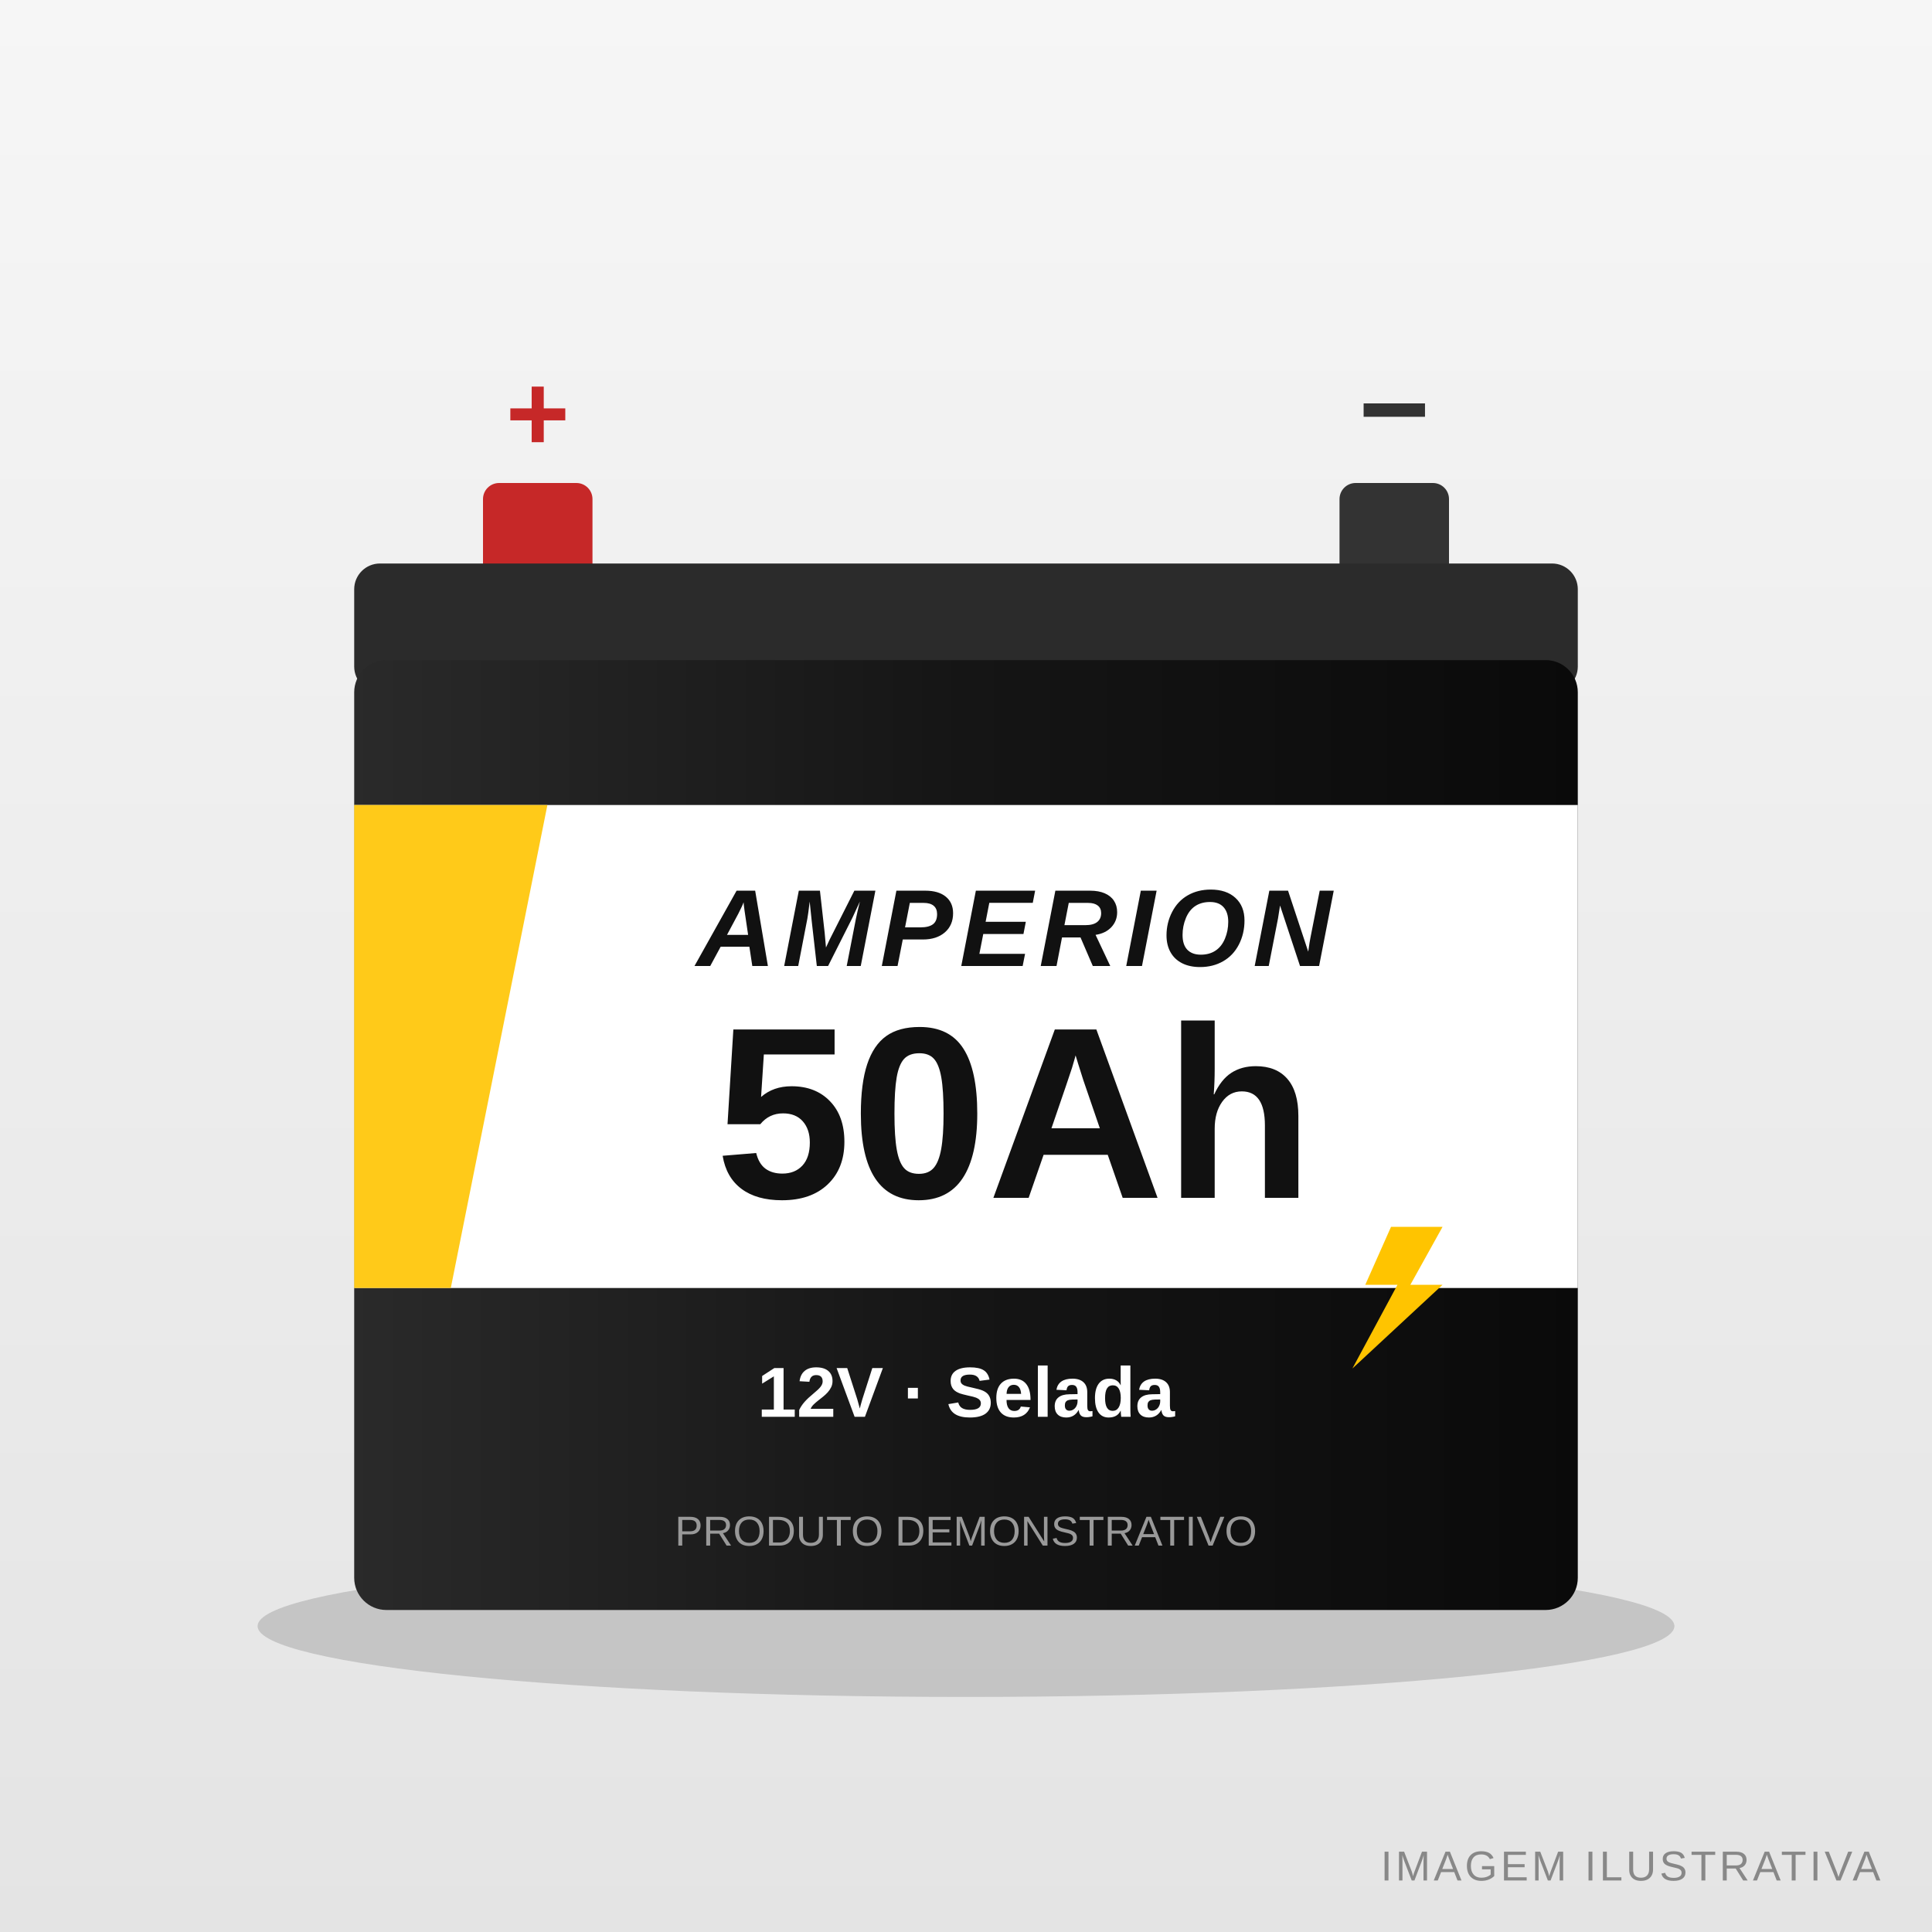
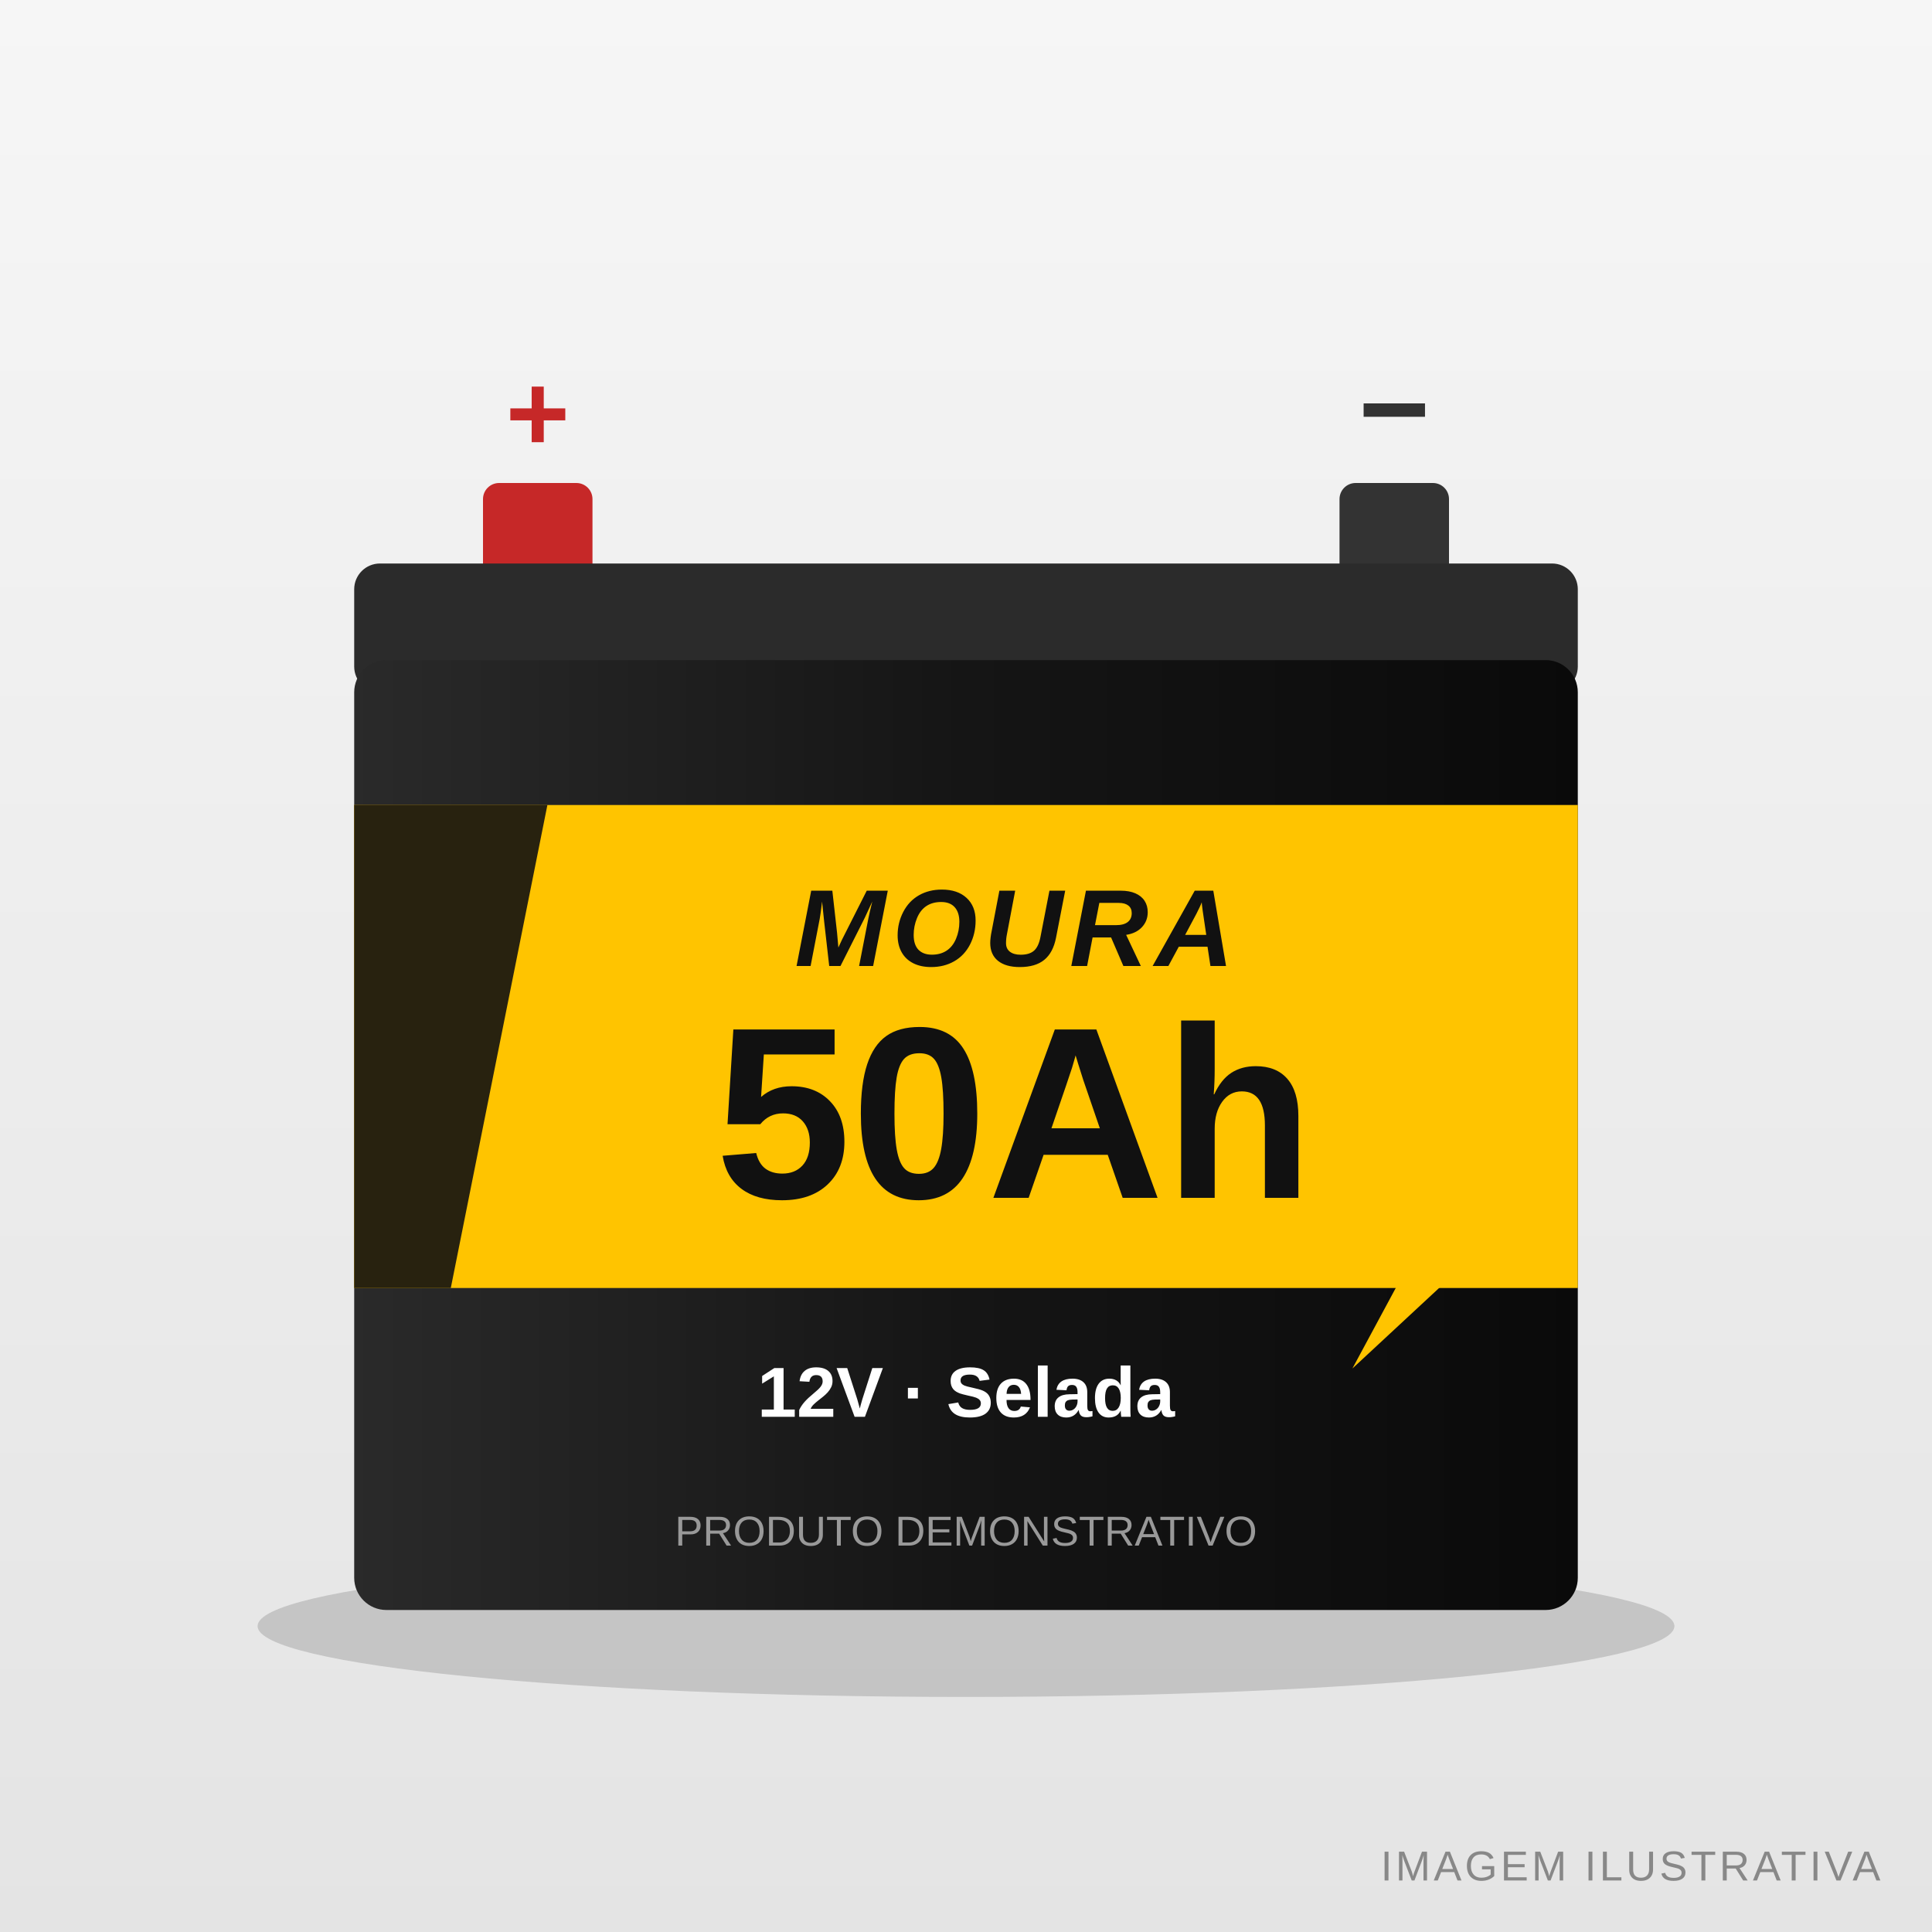
- <svg xmlns="http://www.w3.org/2000/svg" viewBox="0 0 600 600" role="img" aria-label="Ilustração de bateria Amperion 50Ah">
+ <svg xmlns="http://www.w3.org/2000/svg" viewBox="0 0 600 600" role="img" aria-label="Ilustração de bateria Moura 50Ah">
  <defs>
    <linearGradient id="bg" x1="0" y1="0" x2="0" y2="1">
      <stop offset="0" stop-color="#f6f6f6" />
      <stop offset="1" stop-color="#e4e4e4" />
    </linearGradient>
    <linearGradient id="body" x1="0" y1="0" x2="1" y2="0">
      <stop offset="0" stop-color="#2a2a2a" />
      <stop offset=".5" stop-color="#151515" />
      <stop offset="1" stop-color="#0a0a0a" />
    </linearGradient>
  </defs>
  <rect width="600" height="600" fill="url(#bg)" />
  <ellipse cx="300" cy="505" rx="220" ry="22" fill="#000" opacity=".15" />
  <rect x="150" y="150" width="34" height="34" rx="5" fill="#c62828" />
  <rect x="416" y="150" width="34" height="34" rx="5" fill="#333" />
  <text x="167" y="140" font-family="Barlow, Arial, Helvetica, sans-serif" font-size="34" font-weight="700" fill="#c62828" text-anchor="middle">+</text>
  <text x="433" y="140" font-family="Barlow, Arial, Helvetica, sans-serif" font-size="38" font-weight="700" fill="#333" text-anchor="middle">−</text>
  <rect x="110" y="175" width="380" height="40" rx="8" fill="#2b2b2b" />
  <rect x="110" y="205" width="380" height="295" rx="10" fill="url(#body)" />
-   <rect x="110" y="250" width="380" height="150" fill="#FFFFFF" />
-   <path d="M110 250 h60 l-30 150 h-30z" fill="#FFC400" opacity=".9" />
-   <text x="315" y="300" font-family="Barlow, Arial, Helvetica, sans-serif" font-size="34" font-weight="800" font-style="italic" fill="#111111" text-anchor="middle" letter-spacing="2">AMPERION</text>
+   <rect x="110" y="250" width="380" height="150" fill="#FFC400" />
+   <path d="M110 250 h60 l-30 150 h-30z" fill="#111111" opacity=".9" />
+   <text x="315" y="300" font-family="Barlow, Arial, Helvetica, sans-serif" font-size="34" font-weight="800" font-style="italic" fill="#111111" text-anchor="middle" letter-spacing="2">MOURA</text>
  <text x="315" y="372" font-family="Barlow, Arial, Helvetica, sans-serif" font-size="76" font-weight="800" fill="#111111" text-anchor="middle">50Ah</text>
  <text x="300" y="440" font-family="Barlow, Arial, Helvetica, sans-serif" font-size="22" font-weight="600" fill="#FFFFFF" text-anchor="middle">12V · Selada</text>
  <path d="M420 425 l14 -26 h-10 l8 -18 h16 l-10 18 h10 z" fill="#FFC400" />
  <text x="300" y="480" font-family="Barlow, Arial, Helvetica, sans-serif" font-size="13" fill="#999" text-anchor="middle">PRODUTO DEMONSTRATIVO</text>
  <text x="584" y="584" font-family="Barlow, Arial, Helvetica, sans-serif" font-size="13" fill="#888" text-anchor="end" letter-spacing="1">IMAGEM ILUSTRATIVA</text>
</svg>
